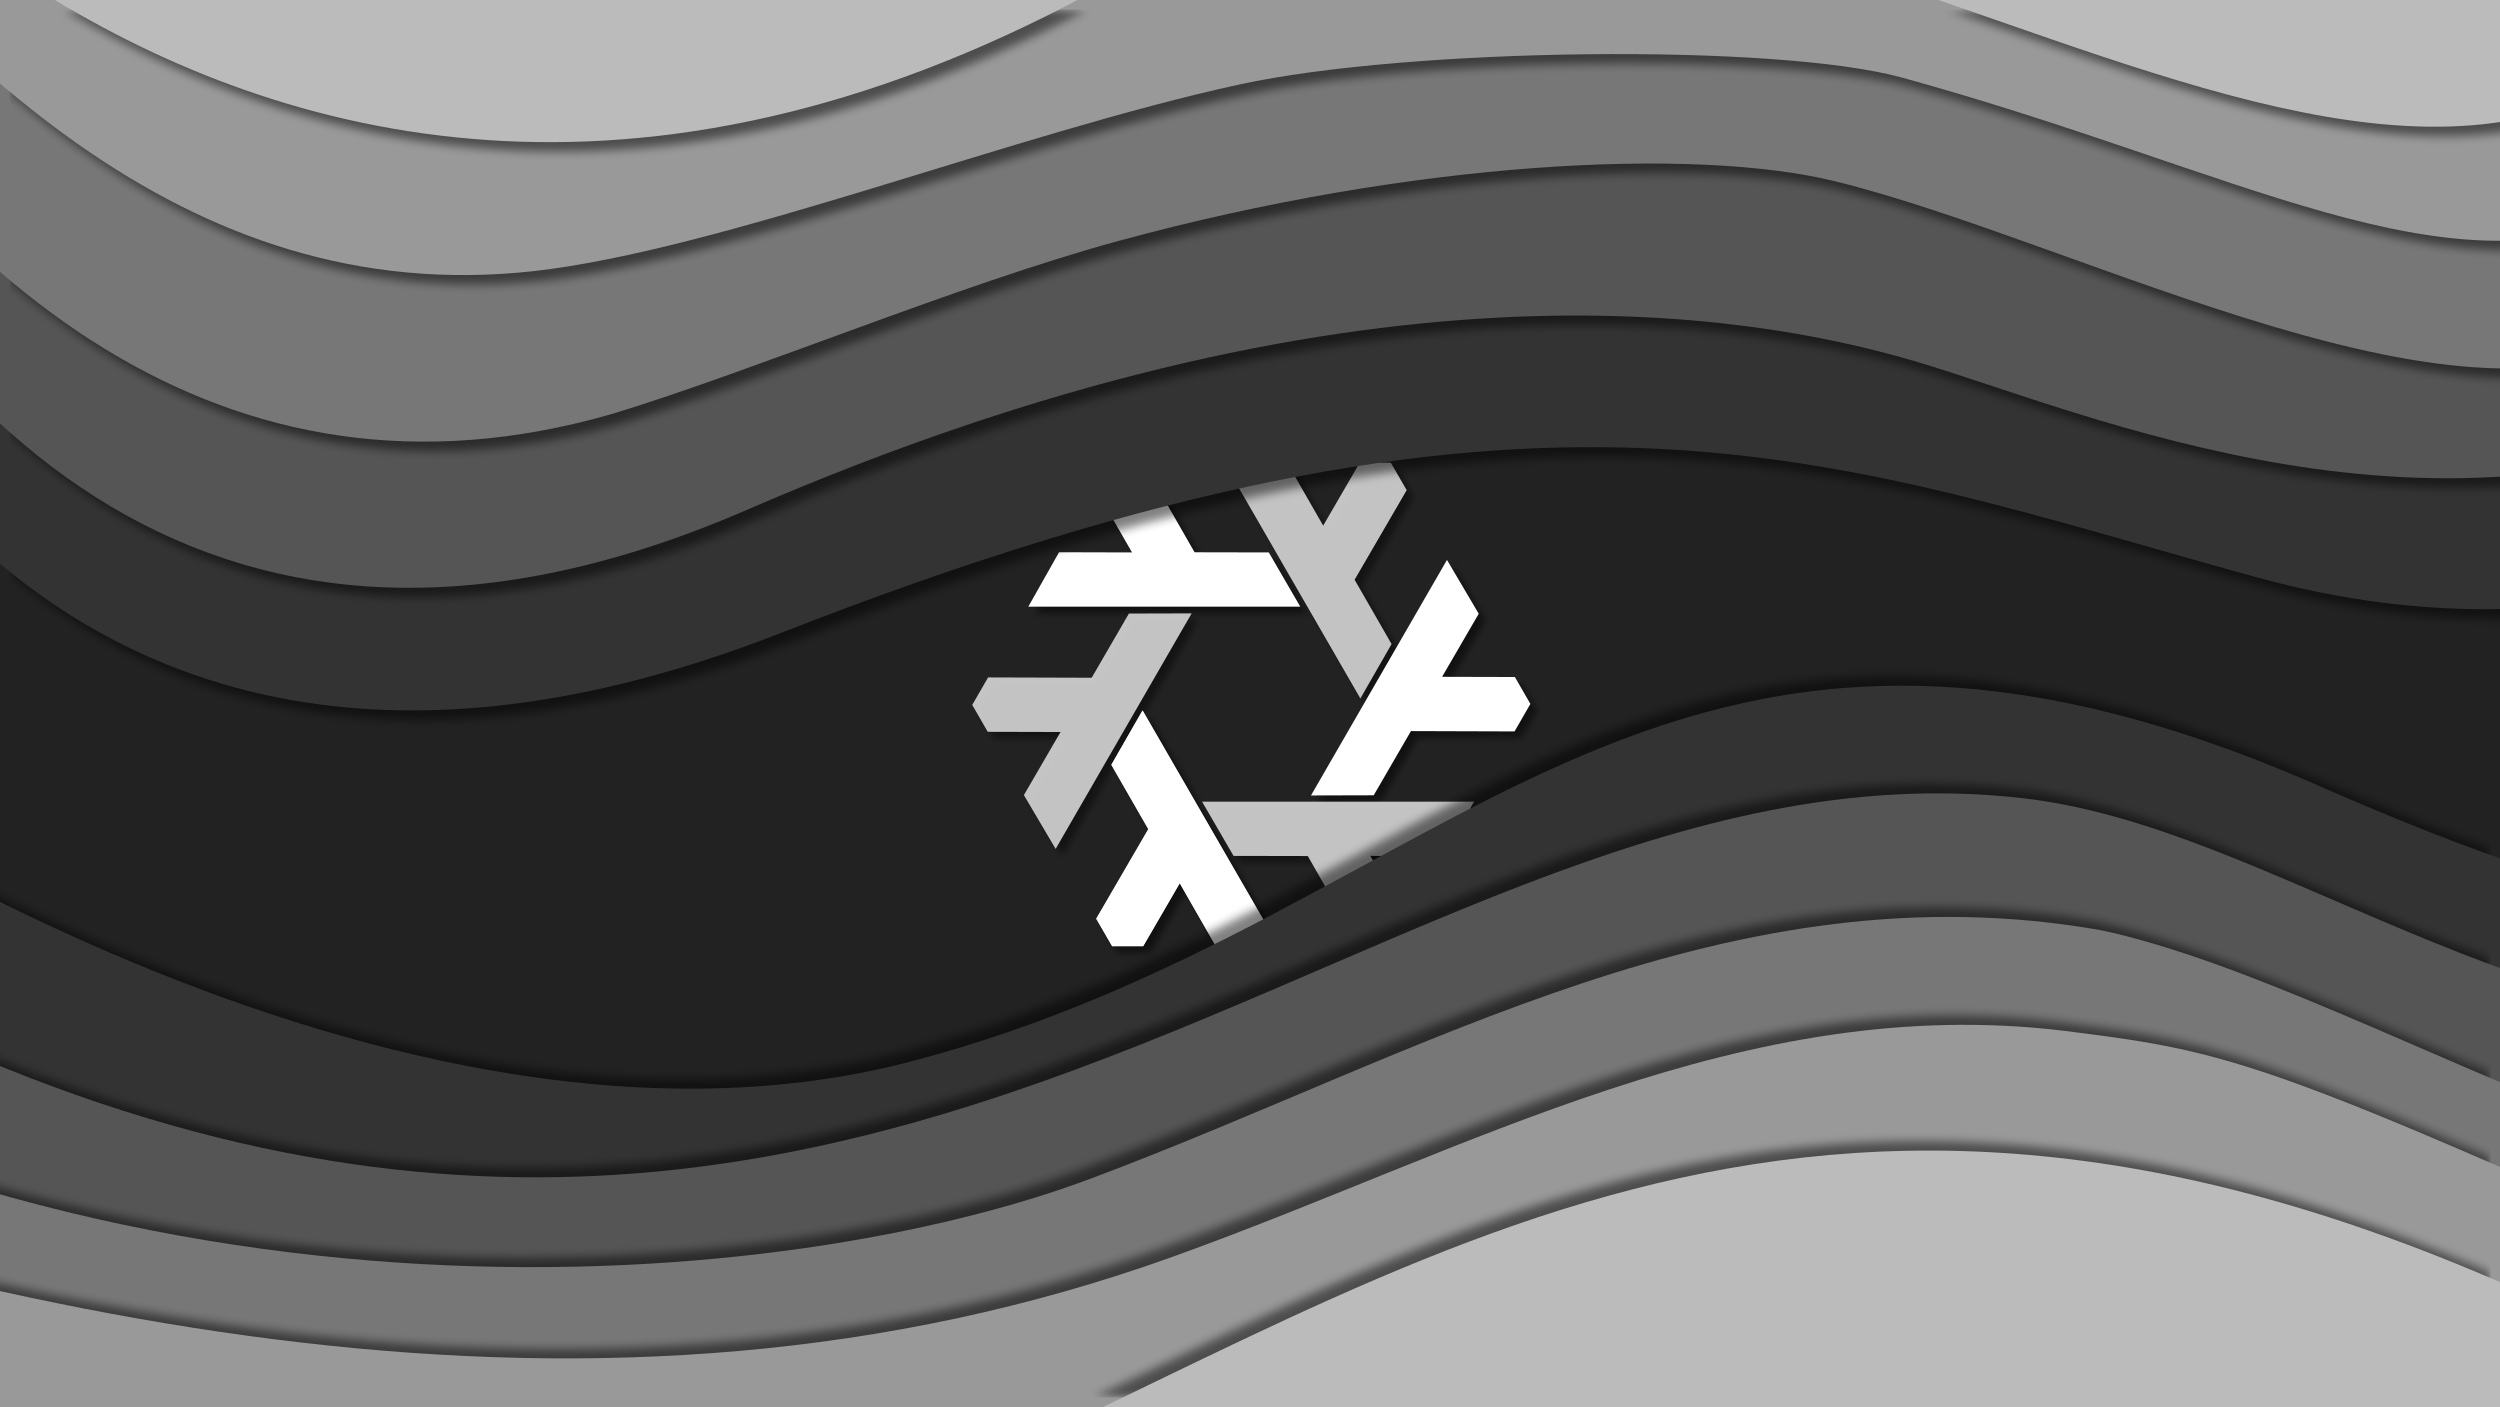
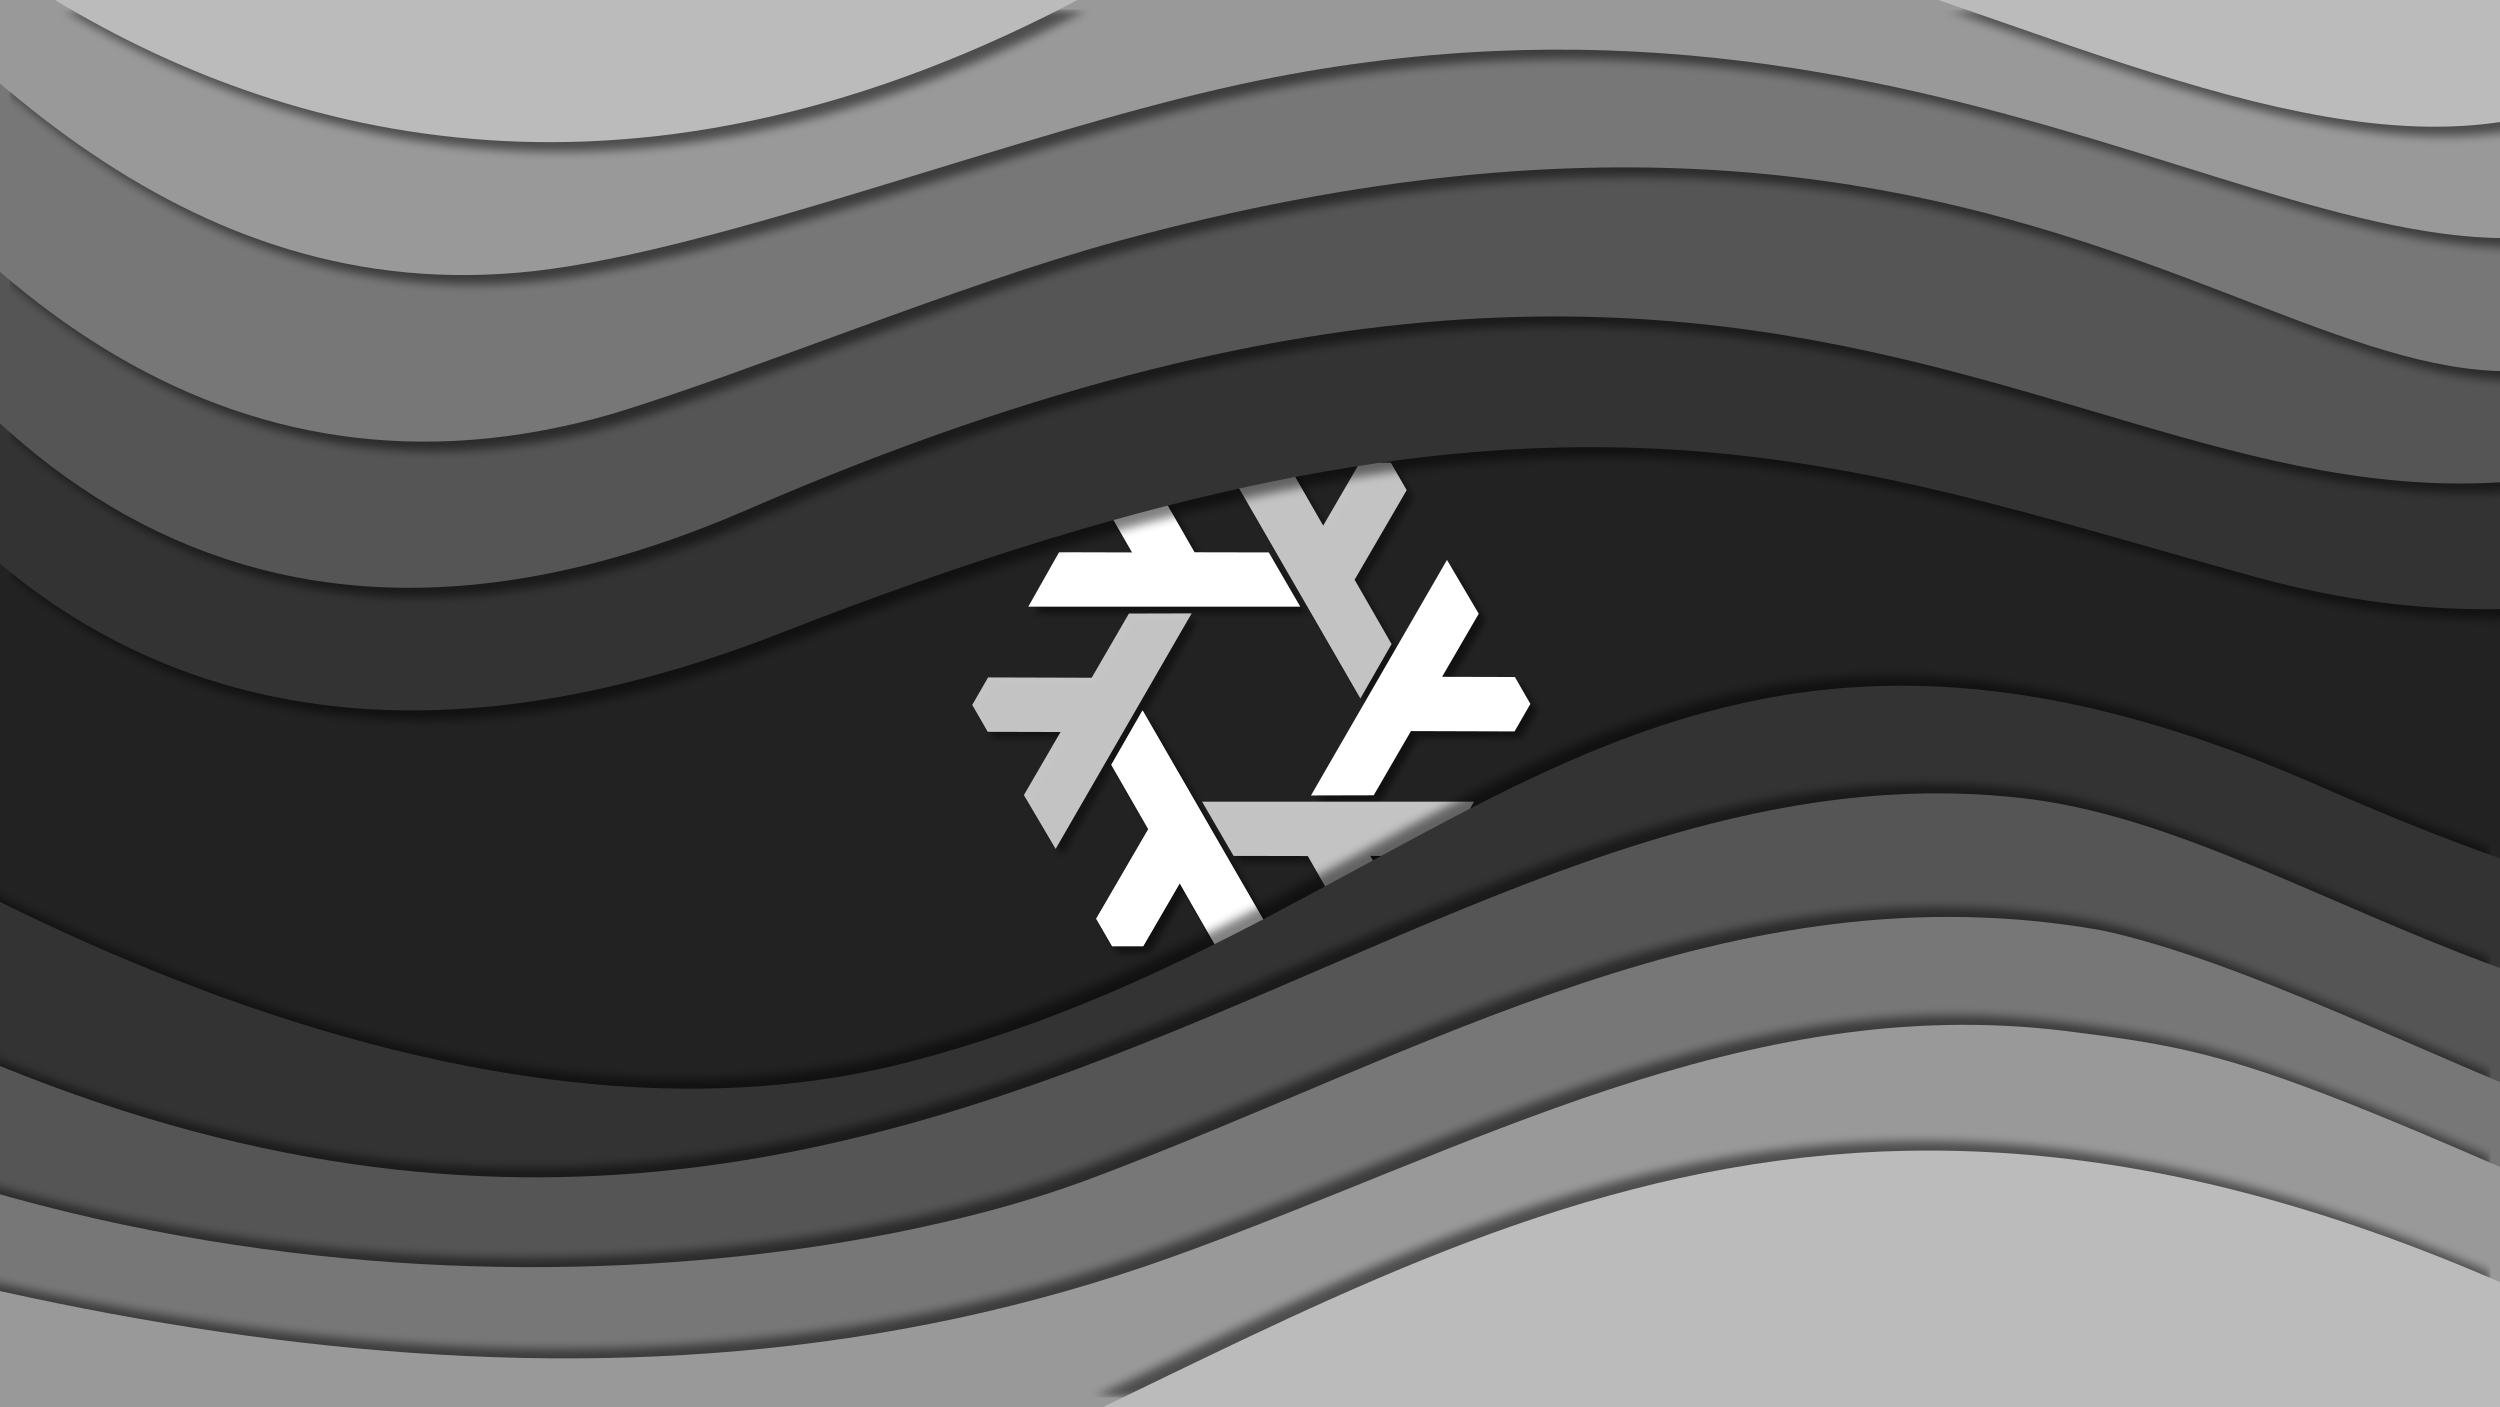
<svg xmlns="http://www.w3.org/2000/svg" xmlns:xlink="http://www.w3.org/1999/xlink" width="1600mm" height="900mm" viewBox="0 0 1600 900" version="1.1" id="svg1" xml:space="preserve">
  <defs id="defs1">
    <filter style="color-interpolation-filters:sRGB;" id="filter11" x="-0.014" y="-0.017" width="1.041" height="1.047">
      <feFlood result="flood" in="SourceGraphic" flood-opacity="0.498" flood-color="rgb(0,0,0)" id="feFlood10" />
      <feGaussianBlur result="blur" in="SourceGraphic" stdDeviation="3" id="feGaussianBlur10" />
      <feOffset result="offset" in="blur" dx="6" dy="6" id="feOffset10" />
      <feComposite result="comp1" operator="in" in="flood" in2="offset" id="feComposite10" />
      <feComposite result="comp2" operator="over" in="SourceGraphic" in2="comp1" id="feComposite11" />
    </filter>
    <filter style="color-interpolation-filters:sRGB;" id="filter2" x="-0.004" y="-0.013" width="1.01" height="1.038">
      <feFlood result="flood" in="SourceGraphic" flood-opacity="0.498" flood-color="rgb(0,0,0)" id="feFlood1" />
      <feGaussianBlur result="blur" in="SourceGraphic" stdDeviation="3" id="feGaussianBlur1" />
      <feOffset result="offset" in="blur" dx="6" dy="6" id="feOffset1" />
      <feComposite result="comp1" operator="in" in="flood" in2="offset" id="feComposite1" />
      <feComposite result="comp2" operator="over" in="SourceGraphic" in2="comp1" id="feComposite2" />
    </filter>
    <filter style="color-interpolation-filters:sRGB;" id="filter4" x="-0.004" y="-0.014" width="1.01" height="1.04">
      <feFlood result="flood" in="SourceGraphic" flood-opacity="0.498" flood-color="rgb(0,0,0)" id="feFlood2" />
      <feGaussianBlur result="blur" in="SourceGraphic" stdDeviation="3" id="feGaussianBlur2" />
      <feOffset result="offset" in="blur" dx="6" dy="6" id="feOffset2" />
      <feComposite result="comp1" operator="in" in="flood" in2="offset" id="feComposite3" />
      <feComposite result="comp2" operator="over" in="SourceGraphic" in2="comp1" id="feComposite4" />
    </filter>
    <filter style="color-interpolation-filters:sRGB;" id="filter6" x="-0.004" y="-0.015" width="1.01" height="1.043">
      <feFlood result="flood" in="SourceGraphic" flood-opacity="0.498" flood-color="rgb(0,0,0)" id="feFlood4" />
      <feGaussianBlur result="blur" in="SourceGraphic" stdDeviation="3" id="feGaussianBlur4" />
      <feOffset result="offset" in="blur" dx="6" dy="6" id="feOffset4" />
      <feComposite result="comp1" operator="in" in="flood" in2="offset" id="feComposite5" />
      <feComposite result="comp2" operator="over" in="SourceGraphic" in2="comp1" id="feComposite6" />
    </filter>
    <filter style="color-interpolation-filters:sRGB;" id="filter8" x="-0.004" y="-0.017" width="1.01" height="1.049">
      <feFlood result="flood" in="SourceGraphic" flood-opacity="0.498" flood-color="rgb(0,0,0)" id="feFlood6" />
      <feGaussianBlur result="blur" in="SourceGraphic" stdDeviation="3" id="feGaussianBlur6" />
      <feOffset result="offset" in="blur" dx="6" dy="6" id="feOffset6" />
      <feComposite result="comp1" operator="in" in="flood" in2="offset" id="feComposite7" />
      <feComposite result="comp2" operator="over" in="SourceGraphic" in2="comp1" id="feComposite8" />
    </filter>
    <filter style="color-interpolation-filters:sRGB;" id="filter12" x="-0.003" y="-0.014" width="1.01" height="1.041">
      <feFlood result="flood" in="SourceGraphic" flood-opacity="0.498" flood-color="rgb(0,0,0)" id="feFlood8" />
      <feGaussianBlur result="blur" in="SourceGraphic" stdDeviation="3" id="feGaussianBlur8" />
      <feOffset result="offset" in="blur" dx="6" dy="6" id="feOffset8" />
      <feComposite result="comp1" operator="in" in="flood" in2="offset" id="feComposite9" />
      <feComposite result="comp2" operator="over" in="SourceGraphic" in2="comp1" id="feComposite12" />
    </filter>
    <filter style="color-interpolation-filters:sRGB;" id="filter15" x="-0.005" y="-0.027" width="1.008" height="1.041">
      <feFlood result="flood" in="SourceGraphic" flood-opacity="0.498" flood-color="rgb(0,0,0)" id="feFlood14" />
      <feGaussianBlur result="blur" in="SourceGraphic" stdDeviation="3" id="feGaussianBlur14" />
      <feOffset result="offset" in="blur" dx="-6" dy="-6" id="feOffset14" />
      <feComposite result="comp1" operator="in" in="flood" in2="offset" id="feComposite14" />
      <feComposite result="comp2" operator="over" in="SourceGraphic" in2="comp1" id="feComposite15" />
    </filter>
    <filter style="color-interpolation-filters:sRGB;" id="filter17" x="-0.006" y="-0.025" width="1.009" height="1.039">
      <feFlood result="flood" in="SourceGraphic" flood-opacity="0.498" flood-color="rgb(0,0,0)" id="feFlood15" />
      <feGaussianBlur result="blur" in="SourceGraphic" stdDeviation="3" id="feGaussianBlur15" />
      <feOffset result="offset" in="blur" dx="-6" dy="-6" id="feOffset15" />
      <feComposite result="comp1" operator="in" in="flood" in2="offset" id="feComposite16" />
      <feComposite result="comp2" operator="over" in="SourceGraphic" in2="comp1" id="feComposite17" />
    </filter>
    <filter style="color-interpolation-filters:sRGB;" id="filter19" x="-0.006" y="-0.025" width="1.009" height="1.039">
      <feFlood result="flood" in="SourceGraphic" flood-opacity="0.498" flood-color="rgb(0,0,0)" id="feFlood17" />
      <feGaussianBlur result="blur" in="SourceGraphic" stdDeviation="3" id="feGaussianBlur17" />
      <feOffset result="offset" in="blur" dx="-6" dy="-6" id="feOffset17" />
      <feComposite result="comp1" operator="in" in="flood" in2="offset" id="feComposite18" />
      <feComposite result="comp2" operator="over" in="SourceGraphic" in2="comp1" id="feComposite19" />
    </filter>
    <filter style="color-interpolation-filters:sRGB;" id="filter21" x="-0.006" y="-0.024" width="1.009" height="1.037">
      <feFlood result="flood" in="SourceGraphic" flood-opacity="0.498" flood-color="rgb(0,0,0)" id="feFlood19" />
      <feGaussianBlur result="blur" in="SourceGraphic" stdDeviation="3" id="feGaussianBlur19" />
      <feOffset result="offset" in="blur" dx="-6" dy="-6" id="feOffset19" />
      <feComposite result="comp1" operator="in" in="flood" in2="offset" id="feComposite20" />
      <feComposite result="comp2" operator="over" in="SourceGraphic" in2="comp1" id="feComposite21" />
    </filter>
    <filter style="color-interpolation-filters:sRGB;" id="filter23" x="-0.006" y="-0.022" width="1.009" height="1.035">
      <feFlood result="flood" in="SourceGraphic" flood-opacity="0.498" flood-color="rgb(0,0,0)" id="feFlood21" />
      <feGaussianBlur result="blur" in="SourceGraphic" stdDeviation="3" id="feGaussianBlur21" />
      <feOffset result="offset" in="blur" dx="-6" dy="-6" id="feOffset21" />
      <feComposite result="comp1" operator="in" in="flood" in2="offset" id="feComposite22" />
      <feComposite result="comp2" operator="over" in="SourceGraphic" in2="comp1" id="feComposite23" />
    </filter>
  </defs>
  <g id="layer7">
    <rect style="fill:#222222;fill-opacity:1;stroke-width:0.265" id="rect10" width="1700.168" height="998.586" x="-46.873" y="-47.046" />
  </g>
  <g id="layer8" transform="matrix(0.9327625,0,0,0.9327625,53.98999,30.45688)">
    <g id="g2" transform="matrix(0.7635182,0,0,0.7635182,489.7187,997.1774)" style="stroke-width:1;filter:url(#filter11)">
      <path id="path3336-6" d="m 309.549,-710.388 122.197,211.675 -56.157,0.527 -32.624,-56.869 -32.856,56.565 -27.902,-0.011 -14.291,-24.69 46.81,-80.49 -33.229,-57.826 z" style="opacity:1;fill:#dddddd;fill-opacity:0.867;fill-rule:evenodd;stroke:none;stroke-width:3;stroke-linecap:butt;stroke-linejoin:round;stroke-miterlimit:4;stroke-dasharray:none;stroke-opacity:1" />
      <use height="100%" width="100%" transform="rotate(60,407.1116,-715.7872)" id="use3439-6" xlink:href="#path3336-6" y="0" x="0" style="stroke-width:1" />
      <use height="100%" width="100%" transform="rotate(-60,407.3118,-715.7002)" id="use3445-0" xlink:href="#path3336-6" y="0" x="0" style="stroke-width:1" />
      <use height="100%" width="100%" transform="rotate(180,407.4187,-715.7565)" id="use3449-5" xlink:href="#path3336-6" y="0" x="0" style="stroke-width:1" />
      <path style="color:#000000;clip-rule:nonzero;display:inline;overflow:visible;visibility:visible;opacity:1;isolation:auto;mix-blend-mode:normal;color-interpolation:sRGB;color-interpolation-filters:linearRGB;solid-color:#000000;solid-opacity:1;fill:#ffffff;fill-opacity:1;fill-rule:evenodd;stroke:none;stroke-width:3;stroke-linecap:butt;stroke-linejoin:round;stroke-miterlimit:4;stroke-dasharray:none;stroke-dashoffset:0;stroke-opacity:1;color-rendering:auto;image-rendering:auto;shape-rendering:auto;text-rendering:auto;enable-background:accumulate" d="m 309.549,-710.388 122.197,211.675 -56.157,0.527 -32.624,-56.869 -32.856,56.565 -27.902,-0.011 -14.291,-24.69 46.81,-80.49 -33.229,-57.826 z" id="path4260-0" />
      <use height="100%" width="100%" transform="rotate(120,407.3392,-716.0836)" id="use4354-5" xlink:href="#path4260-0" y="0" x="0" style="display:inline;stroke-width:1" />
      <use height="100%" width="100%" transform="rotate(-120,407.2882,-715.87)" id="use4362-2" xlink:href="#path4260-0" y="0" x="0" style="display:inline;stroke-width:1" />
    </g>
  </g>
  <g id="layer1" style="display:inline">
    <path style="fill:#333333;fill-opacity:1;stroke-width:0.265;filter:url(#filter2)" d="m -144.719,150.66 c 0,0 142.675,450.781 644.27,254.505 491.211,-192.213 669.699,-111.379 945.048,-35.595 267.713,73.682 437.819,-76.529 437.819,-76.529 L 1724.021,-61.131 -116.243,-87.827 Z" id="path1" />
    <path style="fill:#333333;fill-opacity:1;stroke-width:0.265;filter:url(#filter23)" d="m -181.483,471.05 c 0,0 414.631,299.333 763.462,208.566 348.831,-90.767 476.582,-363.63 901.943,-176.756 425.361,186.874 253.887,-35.006 396.267,98.475 142.38,133.481 57.961,425.332 57.961,425.332 l -2142.821,-23.137 z" id="path2" />
  </g>
  <g id="layer2" style="display:inline">
-     <path style="fill:#555555;fill-opacity:1;stroke-width:0.265;filter:url(#filter4)" d="M -157.177,40.315 C -65.826,244.817 121.462,480.971 477.814,326.388 867.58,157.312 1116.895,199.052 1226.038,231.343 c 108.952,32.235 337.805,134.666 553.155,26.101 215.35,-108.565 14.238,-363.069 14.238,-363.069 l -1938.15,-33.815 z" id="path3" />
+     <path style="fill:#555555;fill-opacity:1;stroke-width:0.265;filter:url(#filter4)" d="M -157.177,40.315 C -65.826,244.817 121.462,480.971 477.814,326.388 1242.416,-5.288 1383.592,456.88 1779.193,257.445 c 215.35,-108.565 14.238,-363.069 14.238,-363.069 l -1938.15,-33.815 z" id="path3" />
    <path style="fill:#555555;fill-opacity:1;stroke-width:0.265;filter:url(#filter21)" d="M -251.633,546.937 C 516.743,1054.884 852.637,459.683 1295.126,510.912 c 157.812,18.271 312.144,156.759 551.009,155.75 128.499,-0.543 77.243,9.767 77.243,9.767 l 30.256,380.867 -2230.029,-37.375 z" id="path4" />
  </g>
  <g id="layer3" style="display:inline">
-     <path style="fill:#777777;fill-opacity:1;stroke-width:0.265;filter:url(#filter6)" d="M -165.362,-29.534 C -38.811,179.328 141.519,337.318 392.302,264.753 483.203,236.997 613.861,182.028 715.162,154.378 905.53,102.416 1085.215,94.116 1174.299,115.985 c 158.461,38.899 410.901,177.055 526.585,93.407 115.684,-83.648 110.345,-343.492 110.345,-343.492 l -1970.185,-56.952 z" id="path5" />
+     <path style="fill:#777777;fill-opacity:1;stroke-width:0.265;filter:url(#filter6)" d="M -165.362,-29.534 C -38.811,179.328 141.519,337.318 392.302,264.753 483.203,236.997 613.861,182.028 715.162,154.378 1347.347,-18.178 1507.164,348.369 1709.069,202.376 c 115.684,-83.648 102.159,-336.476 102.159,-336.476 l -1970.185,-56.952 z" id="path5" />
    <path style="fill:#777777;fill-opacity:1;stroke-width:0.265;filter:url(#filter19)" d="M -300.752,631.754 C 80.099,869.552 507.212,825.739 697.687,754.472 911.31,674.545 1108.494,553.428 1345.226,595.443 c 181.535,39.155 467.423,243.158 589.28,132.451 68.343,-62.089 17.349,379.235 17.349,379.235 l -2258.505,-16.018 z" id="path6" />
  </g>
  <g id="layer4">
-     <path style="fill:#999999;fill-opacity:1;stroke-width:0.265;filter:url(#filter8)" d="M -171.919,-130.541 C -38.279,34.584 116.616,198.138 340.921,173.595 461.257,160.219 650.196,85.076 793.615,53.982 901.963,30.492 1137.029,27.549 1217.422,49.7 c 217.422,59.905 347.441,140.697 467.446,86.525 142.249,-64.213 127.636,-302.36 127.636,-302.36 l -1993.322,-76.529 z" id="path7" />
+     <path style="fill:#999999;fill-opacity:1;stroke-width:0.265;filter:url(#filter8)" d="M -171.919,-130.541 C -38.279,34.584 116.616,198.138 340.921,173.595 461.257,160.219 650.196,85.076 793.615,53.982 1245.202,-43.923 1502.857,218.386 1684.868,136.224 c 142.249,-64.213 127.636,-302.36 127.636,-302.36 l -1993.322,-76.529 z" id="path7" />
    <path style="fill:#999999;fill-opacity:1;stroke-width:0.265;filter:url(#filter17)" d="M -357.437,721.997 C 0.299,846.115 382.895,936.394 750.467,804.348 c 189.768,-68.172 365.992,-169.539 570.786,-144.602 119.583,15.089 131.685,18.634 582.145,223.774 45.628,20.779 70.475,30.203 70.475,30.203 l -5.034,264.28 -2323.144,-50.339 z" id="path8" />
  </g>
  <g id="layer5">
    <path style="fill:#bbbbbb;fill-opacity:1;stroke-width:0.265;stroke-dasharray:none;filter:url(#filter12)" d="m -201.745,-223.242 c 0,0 343.958,539.089 924.388,205.052 C 1077.077,-222.166 1512.041,262.19 1734.675,2.48 1880.195,-243.913 1862.005,-393.568 1862.005,-393.568 c 0,0 -2070.365,-13.229 -2078.633,-13.229 -8.268,0 14.883,183.555 14.883,183.555 z" id="path9" />
    <path style="fill:#bbbbbb;fill-opacity:1;stroke-width:0.265;filter:url(#filter15)" d="m -399.333,825.875 c 0,0 657.841,289.007 1078.358,87.595 315.067,-150.906 580.983,-311.868 1113.457,7.285 532.474,319.154 153.789,309.232 153.789,309.232 L -401.907,1177.07 Z" id="path10" />
  </g>
</svg>
